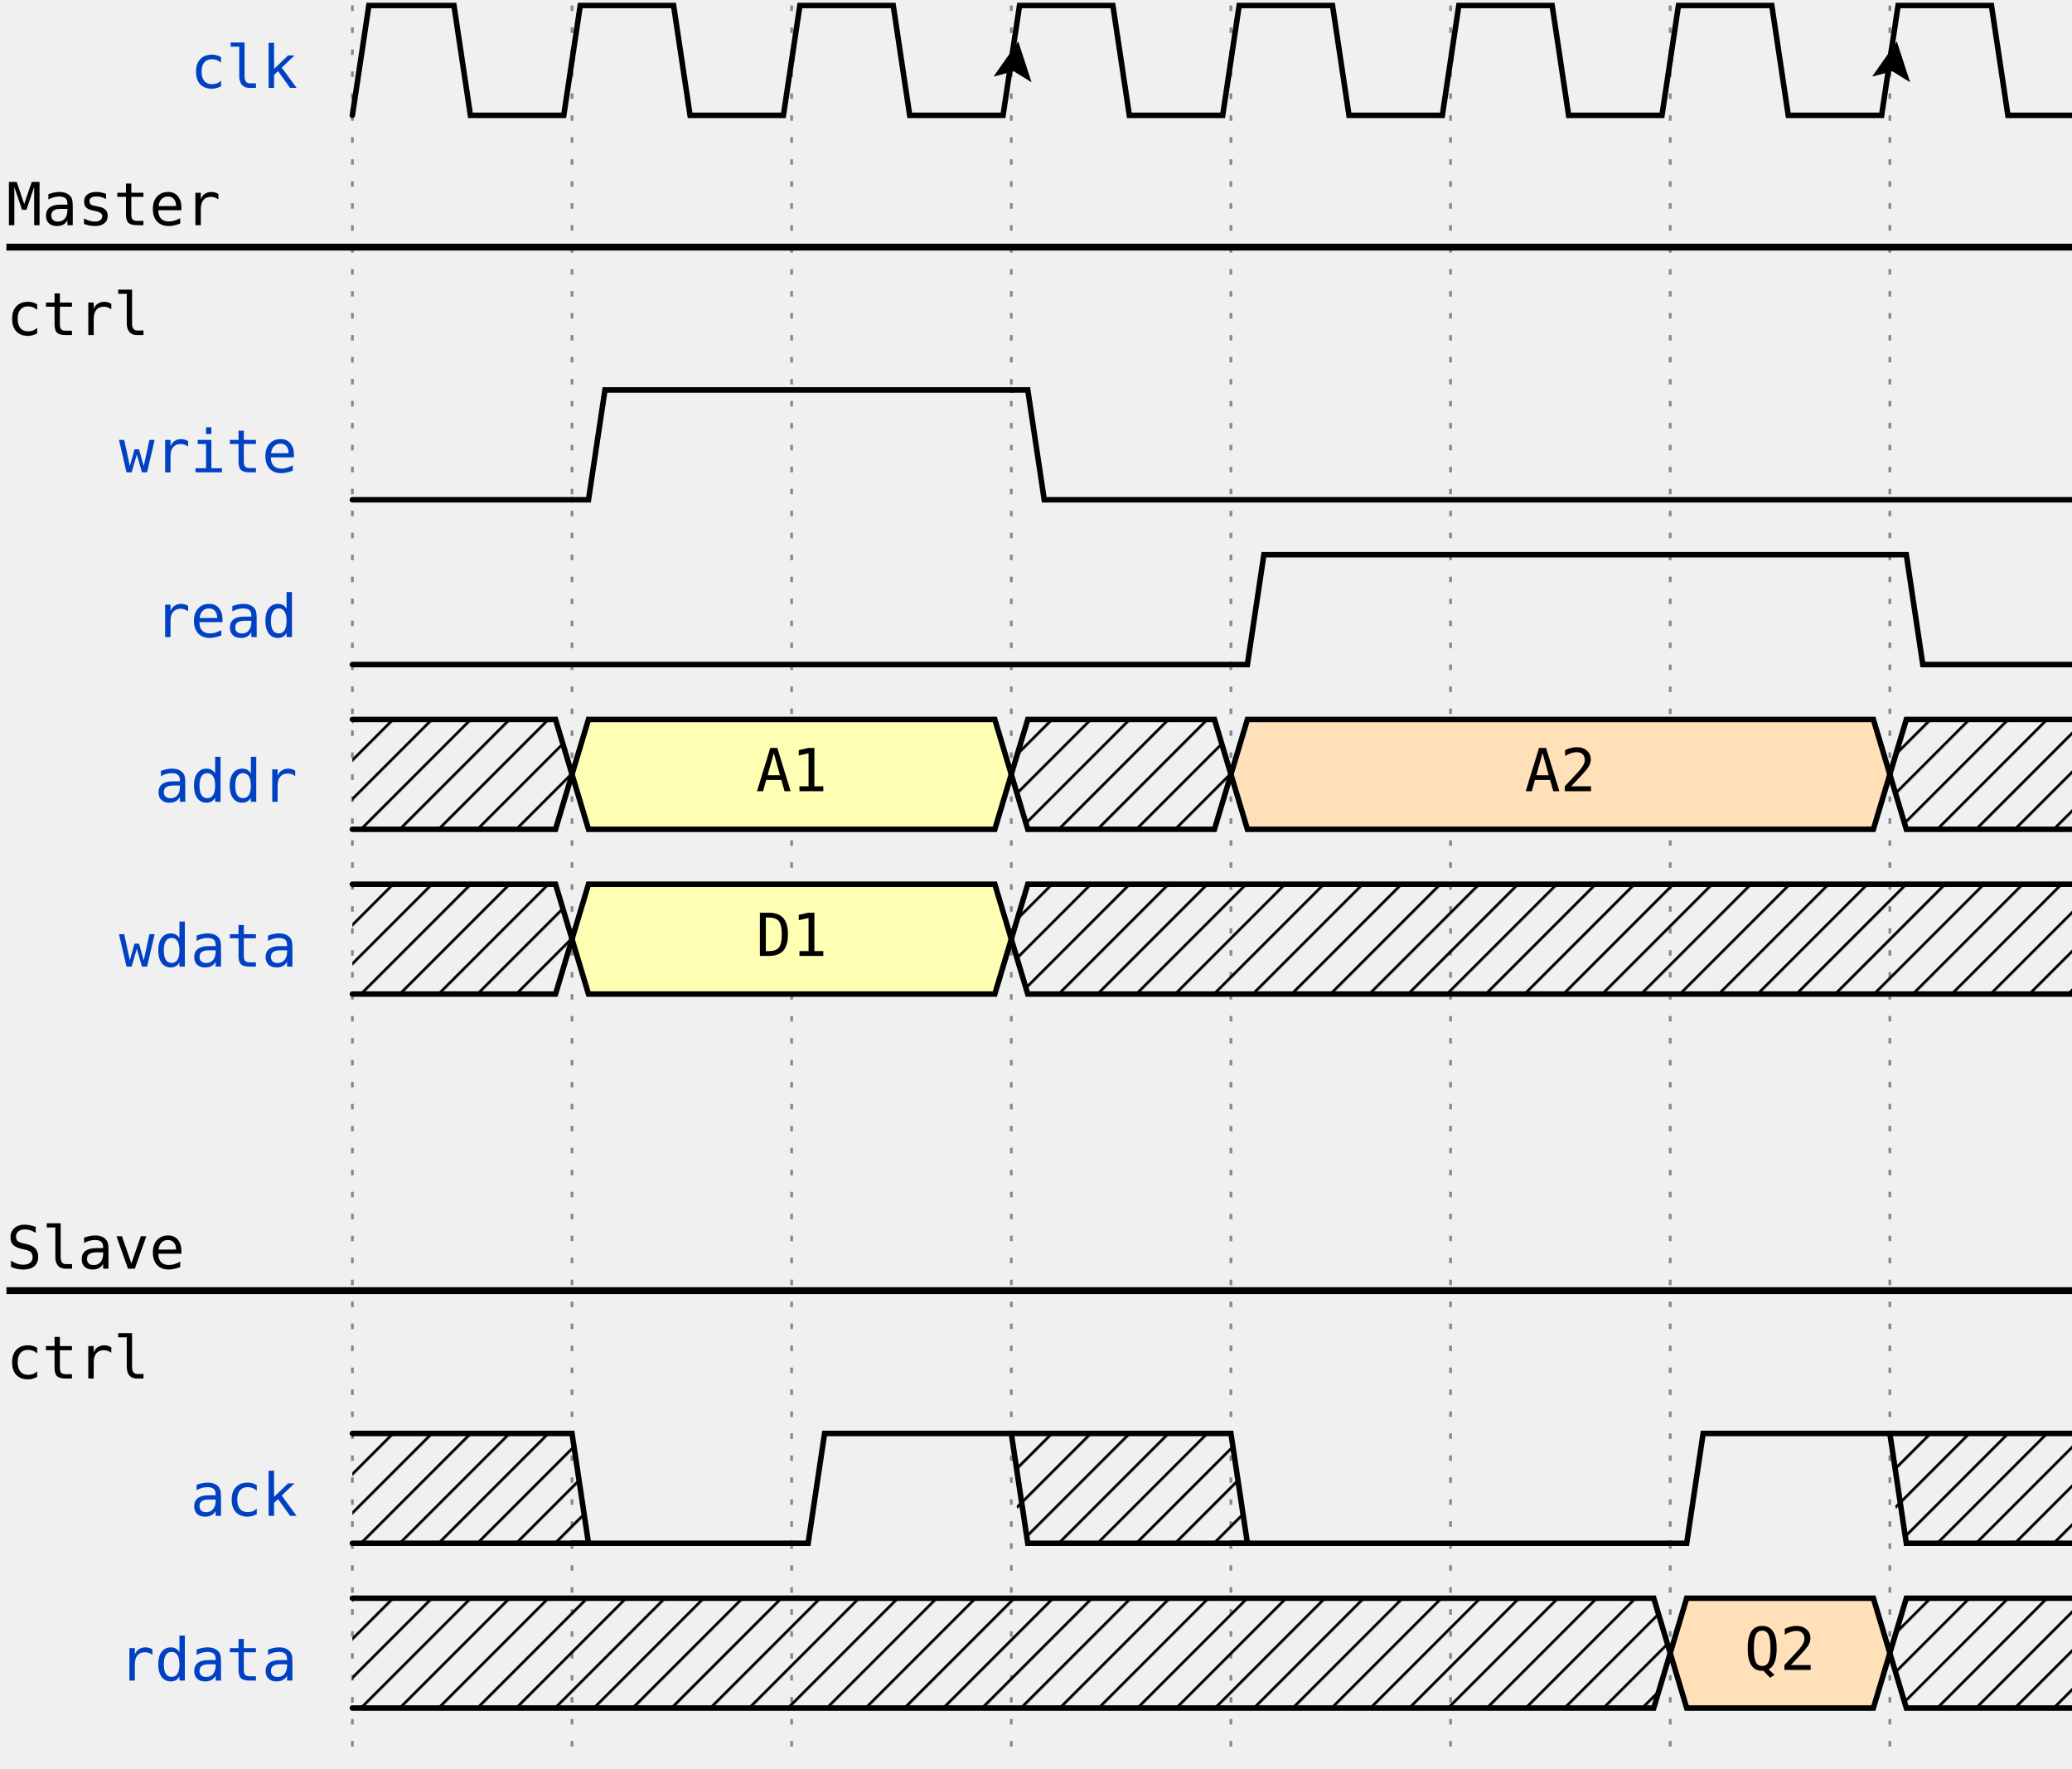
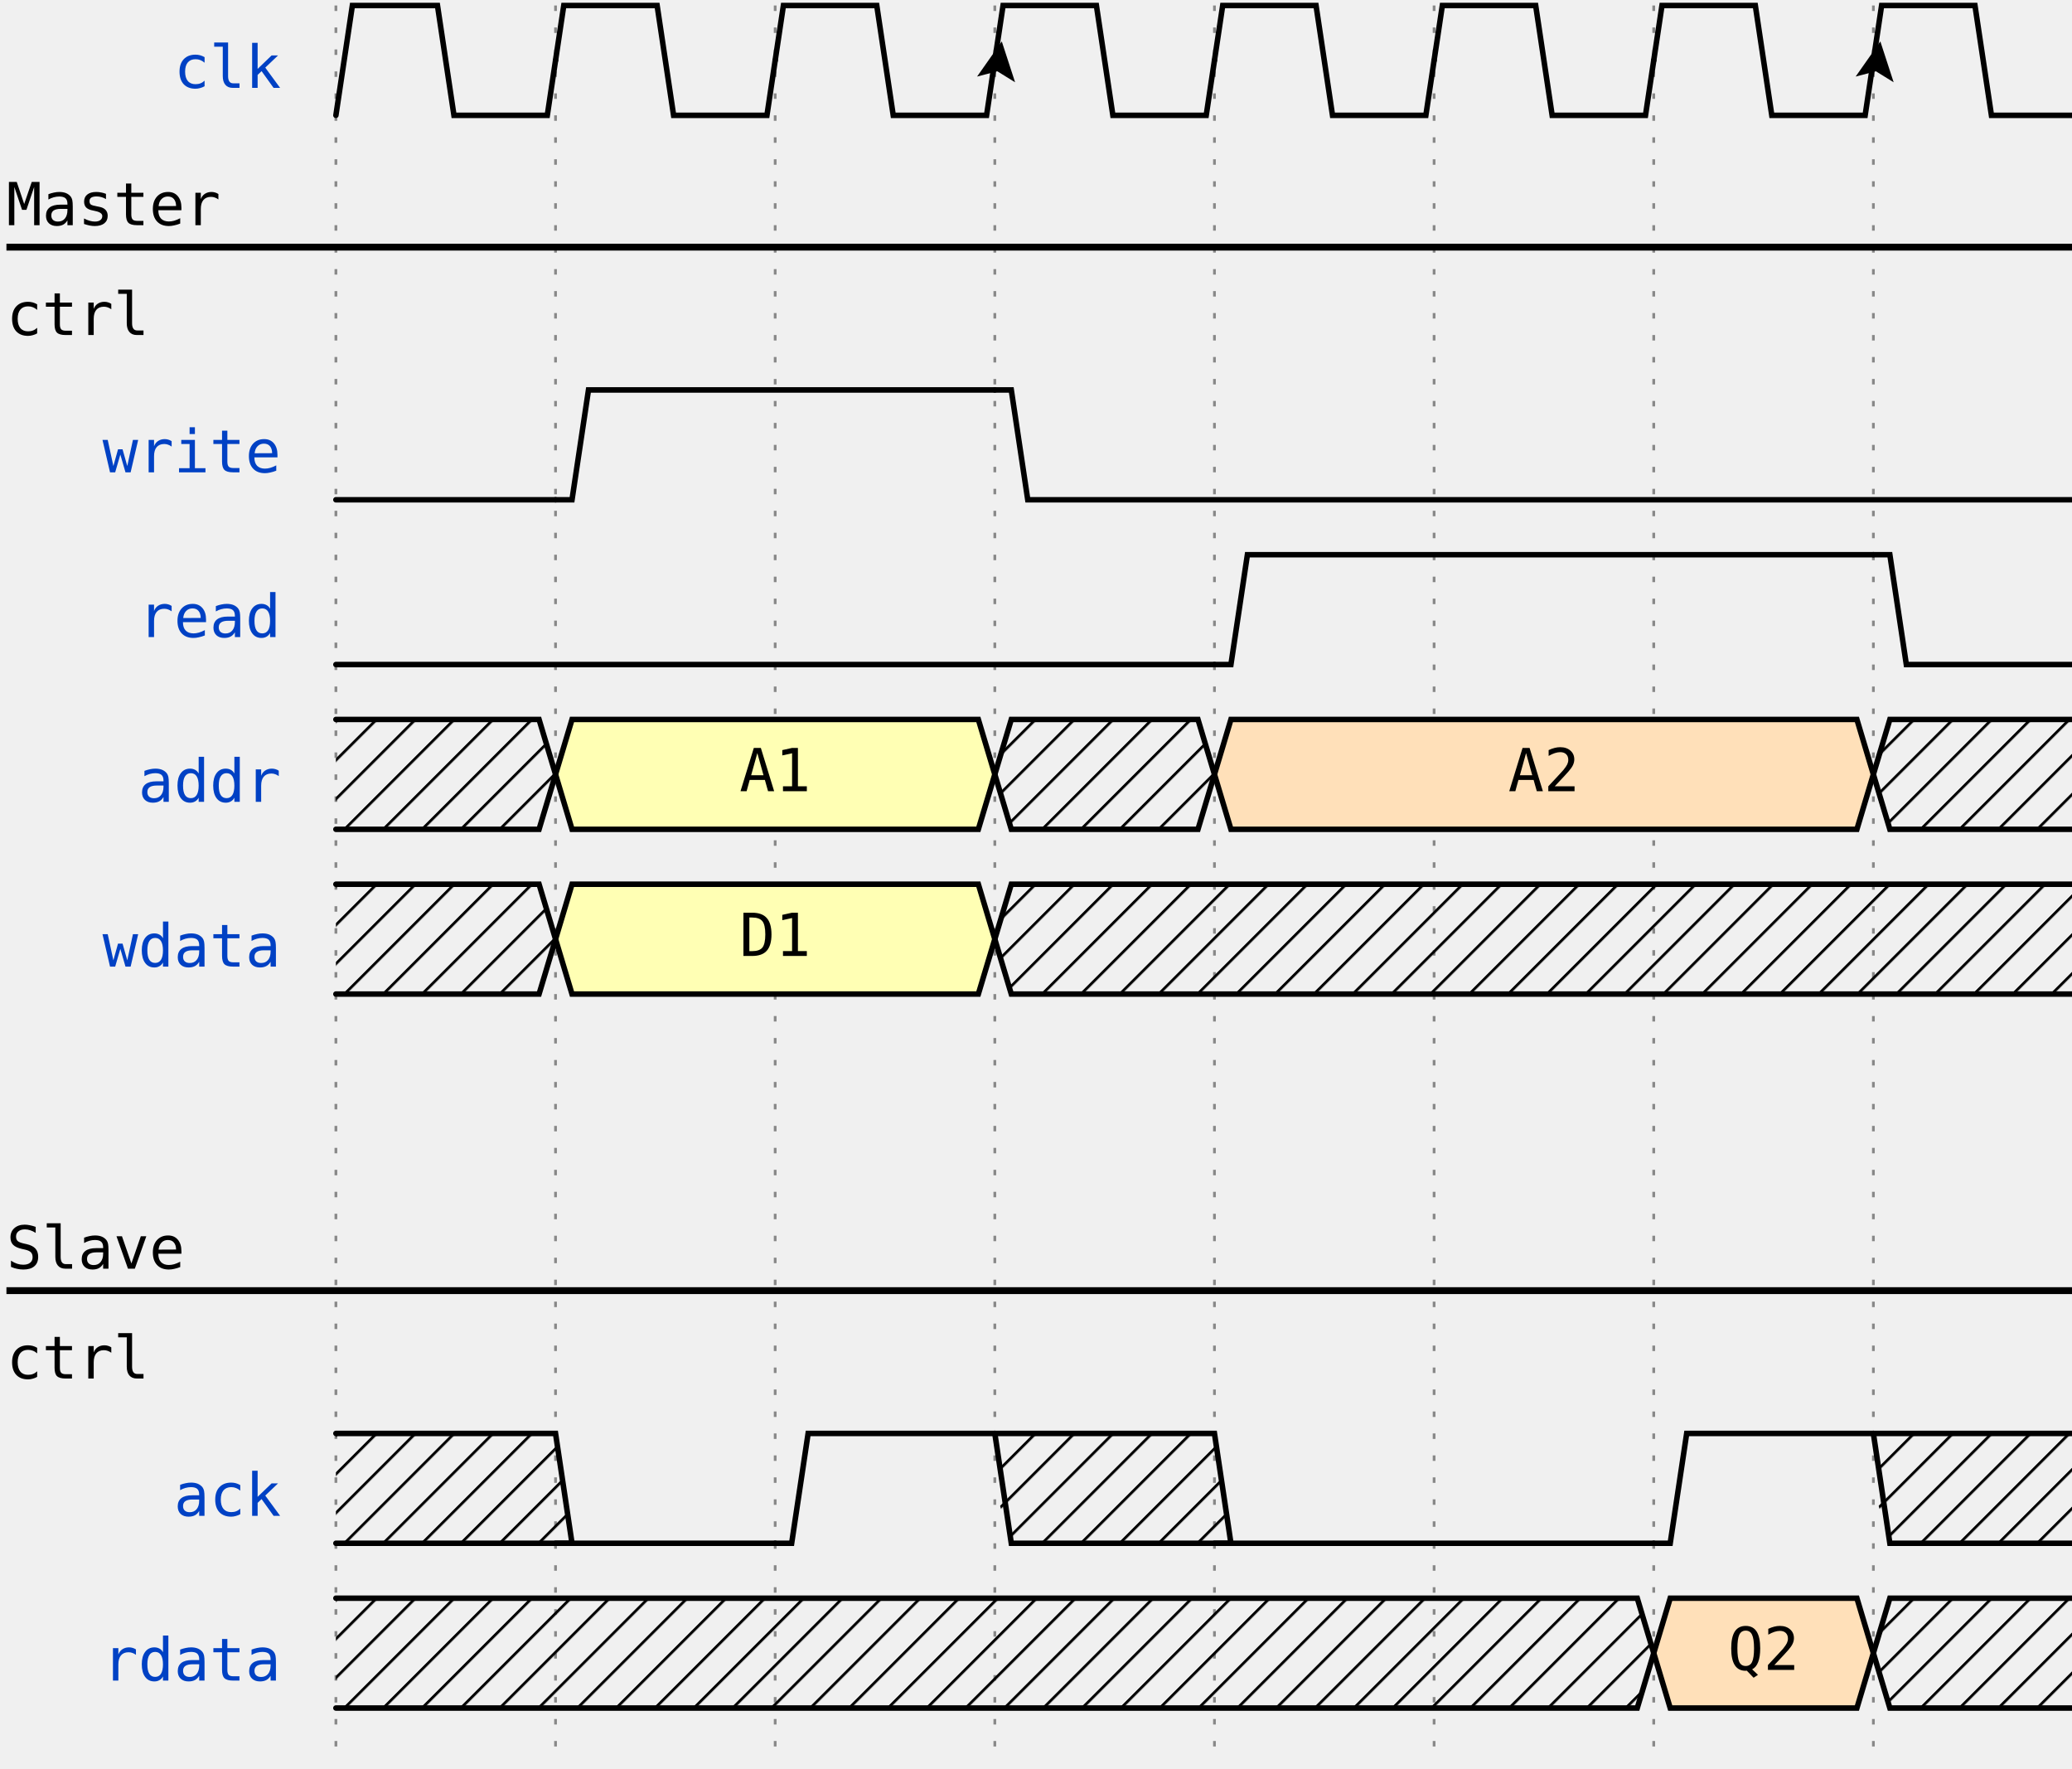
<svg xmlns="http://www.w3.org/2000/svg" width="375" height="320.0" viewBox="-1 -1 377 322.0" overflow="hidden">
  <style>
text{font-size:0.9em;
    font-style:normal;
    font-variant:normal;
    font-weight:500;
    font-stretch:normal;
    text-align:center;
    fill-opacity:1;
    font-family:fira mono, droid sans mono, monospace;}
.muted{fill:#aaa}
.warning{fill:#f6b900}
.error{fill:#f60000}
.info{fill:#0041c4}
.success{fill:#00ab00}
.h1{font-size:18.31px;font-weight:bold}
.border{stroke-width: 1.25px; stroke: #000}
.h2{font-size:14.65px;font-weight:bold}
.h3{font-size:11.72px;font-weight:bold}
.h4{font-size:9.38px;font-weight:bold}
.h5{font-size:7.50px;font-weight:bold}
.h6{font-size:6px;font-weight:bold}
.s0, .s1, .path{fill:none;
    stroke:#000;
    stroke-width:1;
    stroke-linecap:round;
    stroke-linejoin:miter;
    stroke-miterlimit:4;
    stroke-opacity:1;
    stroke-dasharray:none}
.stripe{fill:none;
    stroke:#000;
    stroke-width:0.5;
    stroke-linecap:round;
    stroke-linejoin:miter;
    stroke-miterlimit:4;
    stroke-opacity:1;
    stroke-dasharray:none}
.arrow{fill:#000000;fill-opacity:1;stroke:none}
.hide{fill:#ffffff;fill-opacity:1;stroke:2}
.s3 &gt; polygon {fill:#ffffb4;fill-opacity:1,stroke:none}
.s4 &gt; polygon {fill:#ffe0b9;fill-opacity:1,stroke:none}
.s5 &gt; polygon {fill:#b9e0ff;fill-opacity:1,stroke:none}
.ticks {stroke: rgb(136, 136, 136); stroke-width: 0.5; stroke-dasharray: 1,3;}
.edges {fill:none;stroke:#00F;stroke-width:1}
.edges.arrowhead {marker-start:url(#arrow); overflow:visible;}
.edges.arrowtail {marker-end:url(#arrow); overflow:visible;}
.edges + text {font-size:0.625em; filter: url(#solid); transform: translate(0, 2.5px);}
</style>
  <defs>
    <pattern id="diagonalHatch" width="5" height="5" patternTransform="rotate(45 0 0)" patternUnits="userSpaceOnUse">
      <line x1="0" y1="0" x2="0" y2="5" style="stroke:black; stroke-width:1" />
    </pattern>
    <marker id="arrow" viewBox="0 0 10 10" refX="10" refY="5" markerWidth="7" markerHeight="7" markerUnits="userSpaceOnUse" orient="auto-start-reverse" style="fill:#00F;">
      <path d="M 0 0 L 10 5 L 0 10 z" />
    </marker>
    <filter x="0" y="0" width="1" height="1" id="solid">
      <feFlood flood-color="white" />
      <feComposite in="SourceGraphic" />
    </filter>
  </defs>
  <g id="a">
-     <g id="ticks_11" transform="translate(63, 0)">
-       <path d="m0,0 l0,320.0" class="ticks" />
-       <path d="m40,0 l0,320.0" class="ticks" />
-       <path d="m80,0 l0,320.0" class="ticks" />
-       <path d="m120,0 l0,320.0" class="ticks" />
-       <path d="m160,0 l0,320.0" class="ticks" />
-       <path d="m200,0 l0,320.0" class="ticks" />
-       <path d="m240,0 l0,320.0" class="ticks" />
-       <path d="m280,0 l0,320.0" class="ticks" />
-     </g>
-     <g id="clk" transform="translate(63, 0)">
+     <g id="ticks_11" transform="translate(60, 0)">
+       <path d="M0,0 L0,320.0" class="ticks" />
+       <path d="M40,0 L40,320.0" class="ticks" />
+       <path d="M80,0 L80,320.0" class="ticks" />
+       <path d="M120,0 L120,320.0" class="ticks" />
+       <path d="M160,0 L160,320.0" class="ticks" />
+       <path d="M200,0 L200,320.0" class="ticks" />
+       <path d="M240,0 L240,320.0" class="ticks" />
+       <path d="M280,0 L280,320.0" class="ticks" />
+     </g>
+     <g id="clk" transform="translate(60, 0)">
      <text x="-10" y="15" class="info" text-anchor="end" xml:space="preserve">clk</text>
      <g data-symbol="BRICKS.pclk" transform="translate(0, 0)" class="s2">
        <path d="M0,20 L3.0,0 L18.5,0 L21.5,20 L38.5,20 L40,10.0" class="path" />
      </g>
      <g data-symbol="BRICKS.pclk" transform="translate(40, 0)" class="s2">
        <path d="M0,10.0 L1.5,0 L18.5,0 L21.5,20 L38.5,20 L40,10.0" class="path" />
      </g>
      <g data-symbol="BRICKS.pclk" transform="translate(80, 0)" class="s2">
        <path d="M0,10.0 L1.5,0 L18.5,0 L21.5,20 L38.5,20 L40,10.0" class="path" />
      </g>
      <g data-symbol="BRICKS.Pclk" transform="translate(120, 0)" class="s2">
        <path d="M0,10.0 L1.5,0 L18.5,0 L21.5,20 L38.5,20 L40,10.0" class="path" />
        <path d="M 0 0 L 3.5 7 L 7 0 L 3.5 1.5z" transform="translate(-2.75, 6.5) rotate(-171.4692, 3.5, 3.5)" class="arrow" />
      </g>
      <g data-symbol="BRICKS.pclk" transform="translate(160, 0)" class="s2">
        <path d="M0,10.0 L1.5,0 L18.5,0 L21.5,20 L38.5,20 L40,10.0" class="path" />
      </g>
      <g data-symbol="BRICKS.pclk" transform="translate(200, 0)" class="s2">
        <path d="M0,10.0 L1.5,0 L18.5,0 L21.5,20 L38.5,20 L40,10.0" class="path" />
      </g>
      <g data-symbol="BRICKS.pclk" transform="translate(240, 0)" class="s2">
        <path d="M0,10.0 L1.5,0 L18.5,0 L21.5,20 L38.5,20 L40,10.0" class="path" />
      </g>
      <g data-symbol="BRICKS.Pclk" transform="translate(280, 0)" class="s2">
        <path d="M0,10.0 L1.5,0 L18.5,0 L21.5,20 L38.5,20 L40,10.0" class="path" />
        <path d="M 0 0 L 3.5 7 L 7 0 L 3.5 1.5z" transform="translate(-2.75, 6.5) rotate(-171.4692, 3.5, 3.5)" class="arrow" />
      </g>
    </g>
    <g id="Master" transform="translate(0, 30.0)">
      <text x="0" y="10">Master</text>
-       <path d="M0,14 L383,14" class="border" />
+       <path d="M0,14 L380,14" class="border" />
      <g id="ctrl" transform="translate(0, 20)">
        <text x="0" y="10">ctrl</text>
-         <g id="write" transform="translate(63, 20)">
+         <g id="write" transform="translate(60, 20)">
          <text x="-10" y="15" class="info" text-anchor="end" xml:space="preserve">write</text>
          <g data-symbol="BRICKS.zero" transform="translate(0, 0)" class="s2">
            <path d="M0,20 L3,20 L6,20 L40,20" class="path" />
          </g>
          <g data-symbol="BRICKS.one" transform="translate(40, 0)" class="s2">
            <path d="M0,20 L3,20 L6,0 L80,0" class="path" />
          </g>
          <g data-symbol="BRICKS.zero" transform="translate(120, 0)" class="s2">
            <path d="M0,0 L3,0 L6,20 L200,20" class="path" />
          </g>
        </g>
-         <g id="read" transform="translate(63, 50.0)">
+         <g id="read" transform="translate(60, 50.0)">
          <text x="-10" y="15" class="info" text-anchor="end" xml:space="preserve">read</text>
          <g data-symbol="BRICKS.zero" transform="translate(0, 0)" class="s2">
            <path d="M0,20 L3,20 L6,20 L160,20" class="path" />
          </g>
          <g data-symbol="BRICKS.one" transform="translate(160, 0)" class="s2">
            <path d="M0,20 L3,20 L6,0 L120,0" class="path" />
          </g>
          <g data-symbol="BRICKS.zero" transform="translate(280, 0)" class="s2">
            <path d="M0,0 L3,0 L6,20 L40,20" class="path" />
          </g>
        </g>
      </g>
-       <g id="edges" transform="translate(63, 0)">
- </g>
-       <g id="addr" transform="translate(63, 100.0)">
+       <g id="edges" transform="translate(60, 0)">
+ </g>
+       <g id="addr" transform="translate(60, 100.0)">
        <text x="-10" y="15" class="info" text-anchor="end" xml:space="preserve">addr</text>
        <g data-symbol="BRICKS.x" transform="translate(0, 0)" class="s2">
          <polygon points="0,0 3,0 37,0 40,10.0 37,20 3,20 0,20 " fill="url(#diagonalHatch)" />
          <path d="M0,0 L3,0 L37,0 L40,10.0" class="path" />
          <path d="M0,20 L3,20 L37,20 L40,10.0" class="path" />
        </g>
        <g data-symbol="BRICKS.data" transform="translate(40, 0)" class="s3">
          <polygon points="0,10.0 3,0 77,0 80,10.0 77,20 3,20 0,10.0 " fill="none" />
          <path d="M0,10.0 L3,0 L77,0 L80,10.0" class="path" />
          <path d="M0,10.0 L3,20 L77,20 L80,10.0" class="path" />
          <text x="40.0" y="10.0" text-anchor="middle" dominant-baseline="middle" alignment-baseline="central">A1</text>
        </g>
        <g data-symbol="BRICKS.x" transform="translate(120, 0)" class="s2">
          <polygon points="0,10.0 3,0 37,0 40,10.0 37,20 3,20 0,10.0 " fill="url(#diagonalHatch)" />
          <path d="M0,10.0 L3,0 L37,0 L40,10.0" class="path" />
          <path d="M0,10.0 L3,20 L37,20 L40,10.0" class="path" />
        </g>
        <g data-symbol="BRICKS.data" transform="translate(160, 0)" class="s4">
          <polygon points="0,10.0 3,0 117,0 120,10.0 117,20 3,20 0,10.0 " fill="none" />
          <path d="M0,10.0 L3,0 L117,0 L120,10.0" class="path" />
          <path d="M0,10.0 L3,20 L117,20 L120,10.0" class="path" />
          <text x="60.0" y="10.0" text-anchor="middle" dominant-baseline="middle" alignment-baseline="central">A2</text>
        </g>
        <g data-symbol="BRICKS.x" transform="translate(280, 0)" class="s2">
          <polygon points="0,10.0 3,0 37,0 40,10.0 37,20 3,20 0,10.0 " fill="url(#diagonalHatch)" />
          <path d="M0,10.0 L3,0 L37,0 L40,10.0" class="path" />
          <path d="M0,10.0 L3,20 L37,20 L40,10.0" class="path" />
        </g>
      </g>
-       <g id="wdata" transform="translate(63, 130.0)">
+       <g id="wdata" transform="translate(60, 130.0)">
        <text x="-10" y="15" class="info" text-anchor="end" xml:space="preserve">wdata</text>
        <g data-symbol="BRICKS.x" transform="translate(0, 0)" class="s2">
          <polygon points="0,0 3,0 37,0 40,10.0 37,20 3,20 0,20 " fill="url(#diagonalHatch)" />
          <path d="M0,0 L3,0 L37,0 L40,10.0" class="path" />
          <path d="M0,20 L3,20 L37,20 L40,10.0" class="path" />
        </g>
        <g data-symbol="BRICKS.data" transform="translate(40, 0)" class="s3">
          <polygon points="0,10.0 3,0 77,0 80,10.0 77,20 3,20 0,10.0 " fill="none" />
          <path d="M0,10.0 L3,0 L77,0 L80,10.0" class="path" />
          <path d="M0,10.0 L3,20 L77,20 L80,10.0" class="path" />
          <text x="40.0" y="10.0" text-anchor="middle" dominant-baseline="middle" alignment-baseline="central">D1</text>
        </g>
        <g data-symbol="BRICKS.x" transform="translate(120, 0)" class="s2">
          <polygon points="0,10.0 3,0 197,0 200,10.0 197,20 3,20 0,10.0 " fill="url(#diagonalHatch)" />
          <path d="M0,10.0 L3,0 L197,0 L200,10.0" class="path" />
          <path d="M0,10.0 L3,20 L197,20 L200,10.0" class="path" />
        </g>
      </g>
    </g>
-     <g id="edges" transform="translate(63, 0)">
+     <g id="edges" transform="translate(60, 0)">
</g>
    <g id="Slave" transform="translate(0, 220.0)">
      <text x="0" y="10">Slave</text>
-       <path d="M0,14 L383,14" class="border" />
+       <path d="M0,14 L380,14" class="border" />
      <g id="ctrl" transform="translate(0, 20)">
        <text x="0" y="10">ctrl</text>
-         <g id="ack" transform="translate(63, 20)">
+         <g id="ack" transform="translate(60, 20)">
          <text x="-10" y="15" class="info" text-anchor="end" xml:space="preserve">ack</text>
          <g data-symbol="BRICKS.x" transform="translate(0, 0)" class="s2">
            <polygon points="0,0 3,0 40,0 43,20 40,20 37,20 3,20 0,20 " fill="url(#diagonalHatch)" />
            <path d="M0,0 L3,0 L37,0 L40,0 L43,20" class="path" />
            <path d="M0,20 L3,20 L37,20 L40,20 L43,20" class="path" />
          </g>
          <g data-symbol="BRICKS.zero" transform="translate(40, 0)" class="s2">
            <path d="M0,20 L3,20 L6,20 L40,20" class="path" />
          </g>
          <g data-symbol="BRICKS.one" transform="translate(80, 0)" class="s2">
            <path d="M0,20 L3,20 L6,0 L40,0" class="path" />
          </g>
          <g data-symbol="BRICKS.x" transform="translate(120, 0)" class="s2">
            <polygon points="0,10.0 3,0 40,0 43,20 40,20 37,20 3,20 0,10.0 " fill="url(#diagonalHatch)" />
            <path d="M0,0 L3,0 L37,0 L40,0 L43,20" class="path" />
            <path d="M0,0 L3,20 L37,20 L40,20 L43,20" class="path" />
          </g>
          <g data-symbol="BRICKS.zero" transform="translate(160, 0)" class="s2">
            <path d="M0,20 L3,20 L6,20 L80,20" class="path" />
          </g>
          <g data-symbol="BRICKS.one" transform="translate(240, 0)" class="s2">
            <path d="M0,20 L3,20 L6,0 L40,0" class="path" />
          </g>
          <g data-symbol="BRICKS.x" transform="translate(280, 0)" class="s2">
            <polygon points="0,10.0 3,0 37,0 40,10.0 37,20 3,20 0,10.0 " fill="url(#diagonalHatch)" />
            <path d="M0,0 L3,0 L37,0 L40,10.0" class="path" />
            <path d="M0,0 L3,20 L37,20 L40,10.0" class="path" />
          </g>
        </g>
      </g>
-       <g id="edges" transform="translate(63, 0)">
- </g>
-       <g id="rdata" transform="translate(63, 70.0)">
+       <g id="edges" transform="translate(60, 0)">
+ </g>
+       <g id="rdata" transform="translate(60, 70.0)">
        <text x="-10" y="15" class="info" text-anchor="end" xml:space="preserve">rdata</text>
        <g data-symbol="BRICKS.x" transform="translate(0, 0)" class="s2">
          <polygon points="0,0 3,0 237,0 240,10.0 237,20 3,20 0,20 " fill="url(#diagonalHatch)" />
          <path d="M0,0 L3,0 L237,0 L240,10.0" class="path" />
          <path d="M0,20 L3,20 L237,20 L240,10.0" class="path" />
        </g>
        <g data-symbol="BRICKS.data" transform="translate(240, 0)" class="s4">
          <polygon points="0,10.0 3,0 37,0 40,10.0 37,20 3,20 0,10.0 " fill="none" />
          <path d="M0,10.0 L3,0 L37,0 L40,10.0" class="path" />
          <path d="M0,10.0 L3,20 L37,20 L40,10.0" class="path" />
          <text x="20.0" y="10.0" text-anchor="middle" dominant-baseline="middle" alignment-baseline="central">Q2</text>
        </g>
        <g data-symbol="BRICKS.x" transform="translate(280, 0)" class="s2">
          <polygon points="0,10.0 3,0 37,0 40,10.0 37,20 3,20 0,10.0 " fill="url(#diagonalHatch)" />
          <path d="M0,10.0 L3,0 L37,0 L40,10.0" class="path" />
          <path d="M0,10.0 L3,20 L37,20 L40,10.0" class="path" />
        </g>
      </g>
    </g>
-     <g id="edges" transform="translate(63, 0)">
+     <g id="edges" transform="translate(60, 0)">
</g>
  </g>
-   <g id="edges" transform="translate(63, 0)">
+   <g id="edges" transform="translate(60, 0)">
</g>
</svg>
